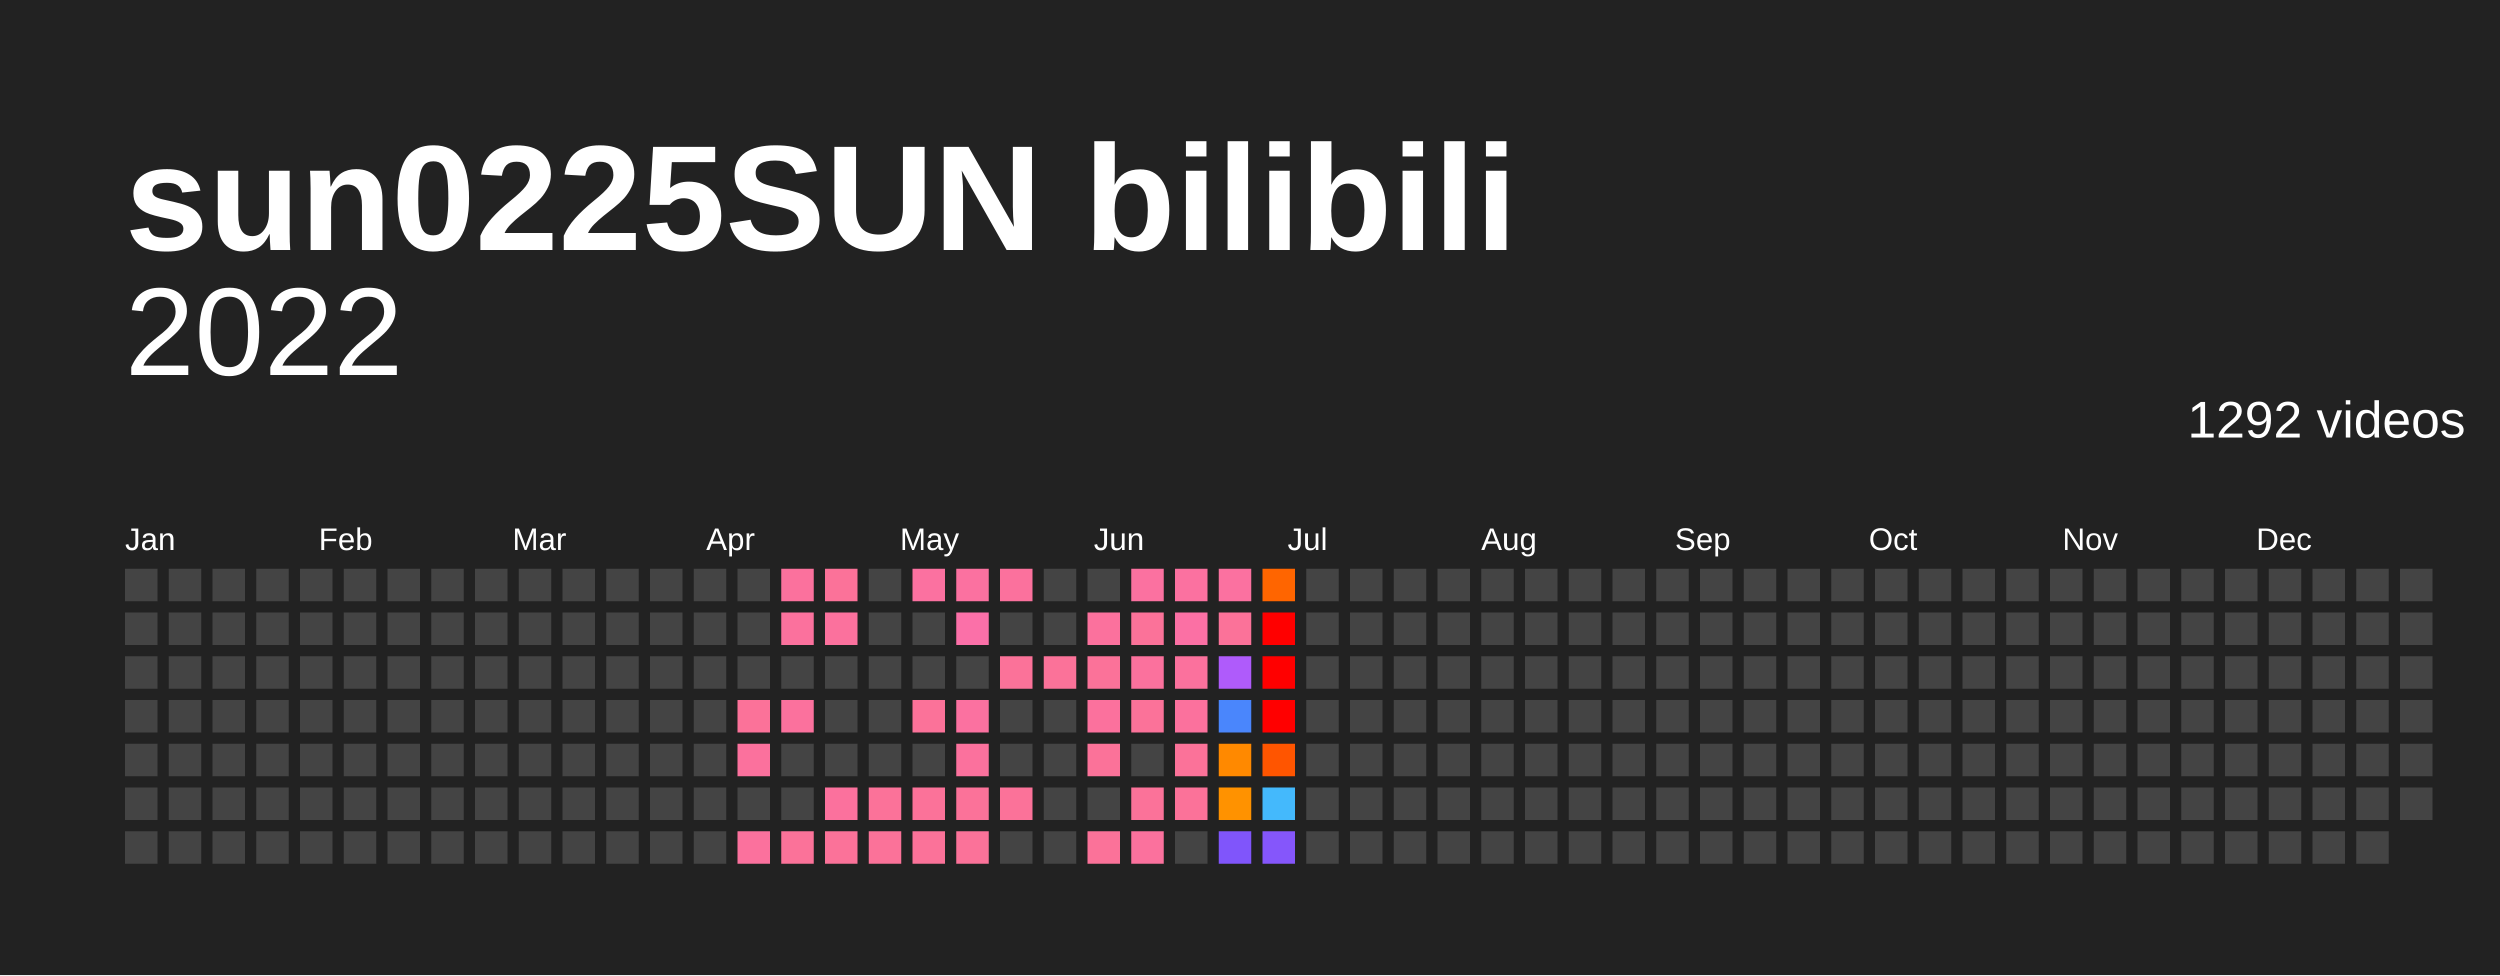
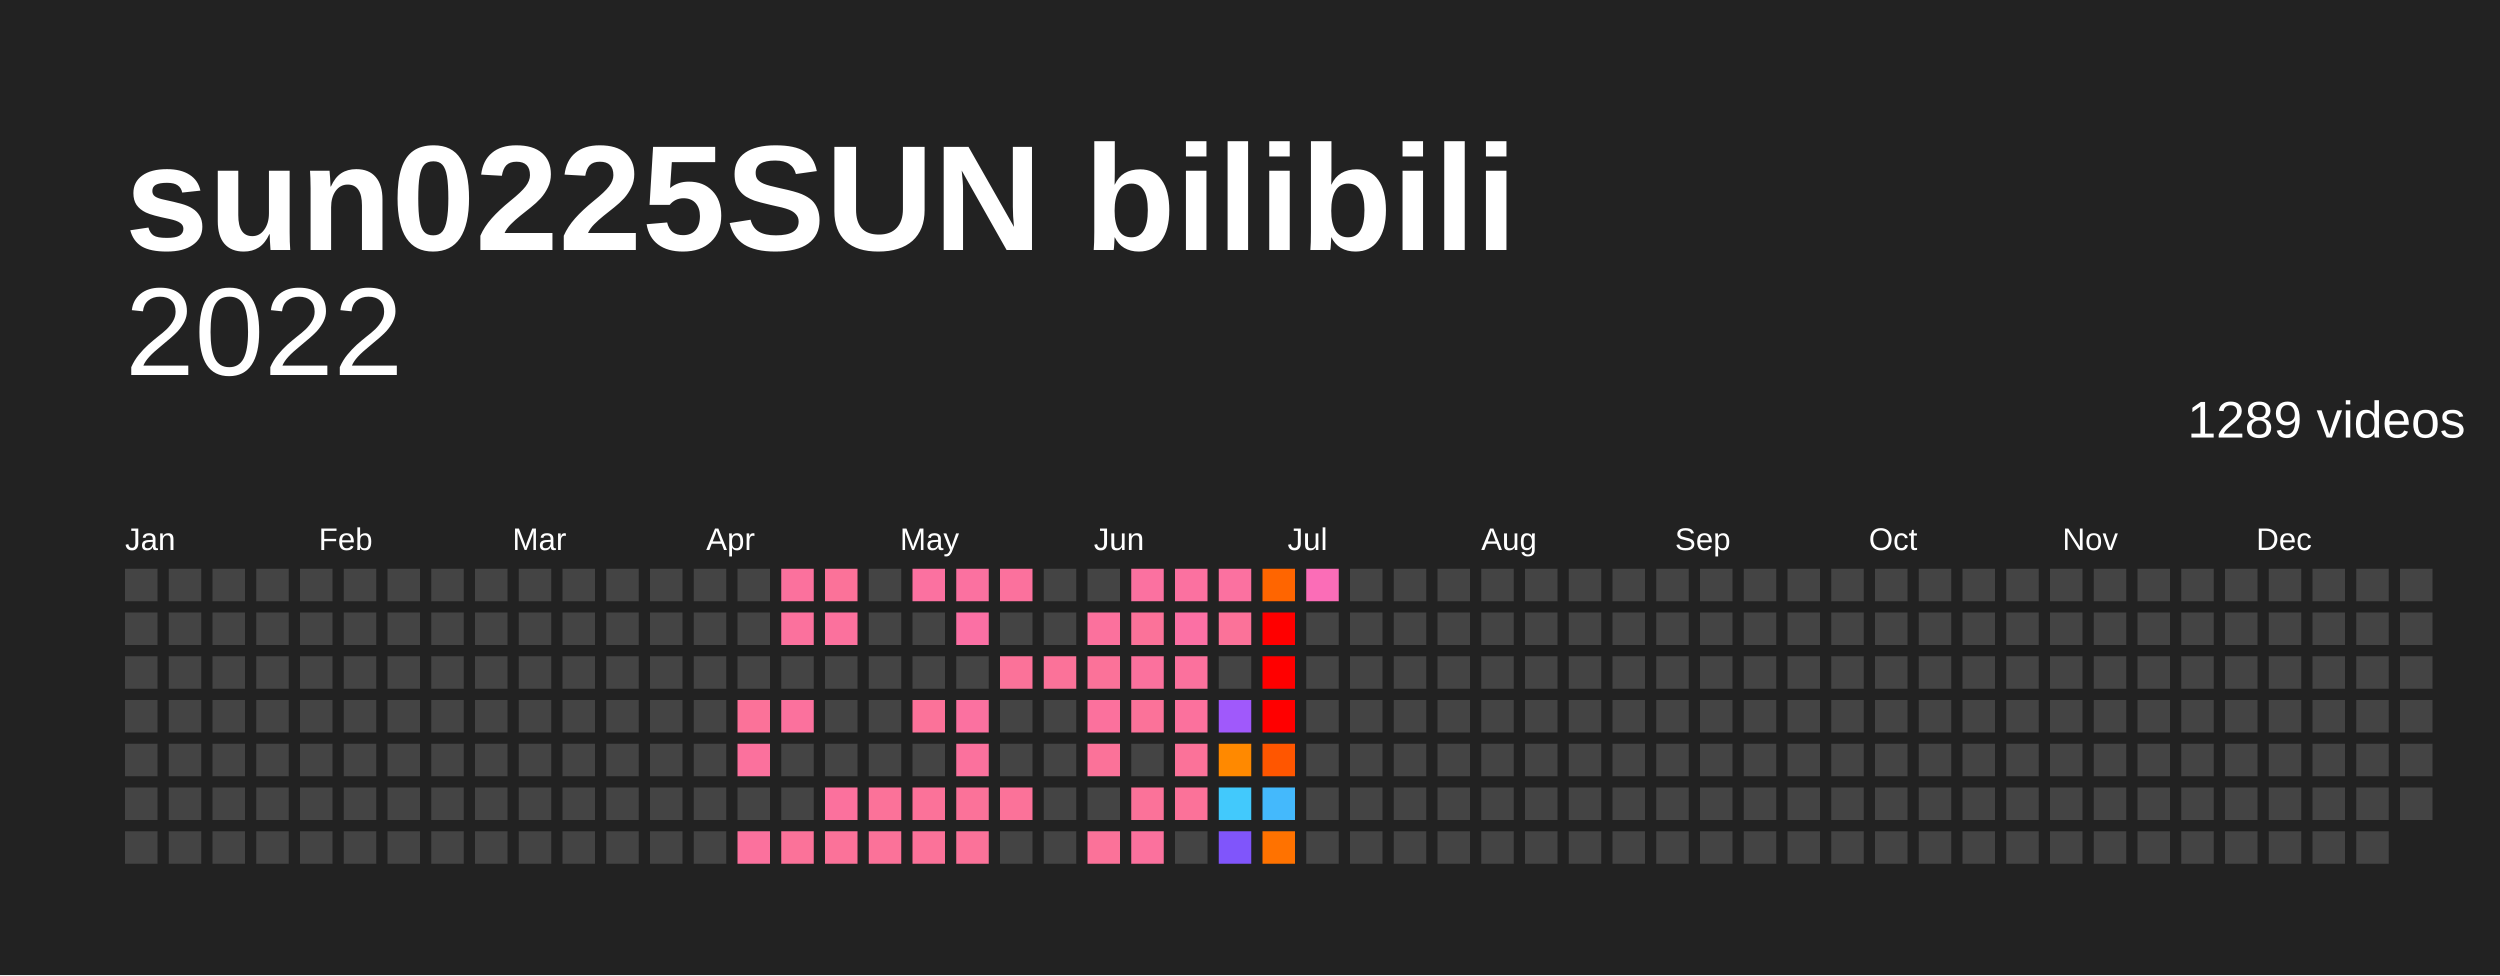
<svg xmlns="http://www.w3.org/2000/svg" baseProfile="full" height="78mm" version="1.1" viewBox="0,0,200,78" width="200mm">
  <defs />
  <rect fill="#222222" height="78" width="200" x="0" y="0" />
  <text fill="#FFFFFF" style="font-size:12px; font-family:Arial; font-weight:bold;" x="10" y="20">sun0225SUN bilibili</text>
  <text alignment-baseline="hanging" fill="#FFFFFF" style="font-size:10.0px; font-family:Arial;" x="10" y="30">2022</text>
-   <text alignment-baseline="hanging" fill="#FFFFFF" style="font-size:4.125px; font-family:Arial;" x="175" y="35">1292 videos</text>
+   <text alignment-baseline="hanging" fill="#FFFFFF" style="font-size:4.125px; font-family:Arial;" x="175" y="35">1289 videos</text>
  <text fill="#FFFFFF" style="font-size:2.5px; font-family:Arial" x="10.0" y="44">Jan</text>
  <text fill="#FFFFFF" style="font-size:2.5px; font-family:Arial" x="25.5" y="44">Feb</text>
  <text fill="#FFFFFF" style="font-size:2.5px; font-family:Arial" x="41.0" y="44">Mar</text>
  <text fill="#FFFFFF" style="font-size:2.5px; font-family:Arial" x="56.5" y="44">Apr</text>
  <text fill="#FFFFFF" style="font-size:2.5px; font-family:Arial" x="72.0" y="44">May</text>
  <text fill="#FFFFFF" style="font-size:2.5px; font-family:Arial" x="87.5" y="44">Jun</text>
  <text fill="#FFFFFF" style="font-size:2.5px; font-family:Arial" x="103.0" y="44">Jul</text>
  <text fill="#FFFFFF" style="font-size:2.5px; font-family:Arial" x="118.5" y="44">Aug</text>
  <text fill="#FFFFFF" style="font-size:2.5px; font-family:Arial" x="134.0" y="44">Sep</text>
  <text fill="#FFFFFF" style="font-size:2.5px; font-family:Arial" x="149.5" y="44">Oct</text>
  <text fill="#FFFFFF" style="font-size:2.5px; font-family:Arial" x="165.0" y="44">Nov</text>
  <text fill="#FFFFFF" style="font-size:2.5px; font-family:Arial" x="180.5" y="44">Dec</text>
  <rect fill="#444444" height="2.6" width="2.6" x="10.0" y="45.5" />
  <rect fill="#444444" height="2.6" width="2.6" x="10.0" y="49.0" />
  <rect fill="#444444" height="2.6" width="2.6" x="10.0" y="52.5" />
  <rect fill="#444444" height="2.6" width="2.6" x="10.0" y="56.0" />
  <rect fill="#444444" height="2.6" width="2.6" x="10.0" y="59.5" />
  <rect fill="#444444" height="2.6" width="2.6" x="10.0" y="63.0" />
  <rect fill="#444444" height="2.6" width="2.6" x="10.0" y="66.5" />
  <rect fill="#444444" height="2.6" width="2.6" x="13.5" y="45.5" />
  <rect fill="#444444" height="2.6" width="2.6" x="13.5" y="49.0" />
  <rect fill="#444444" height="2.6" width="2.6" x="13.5" y="52.5" />
  <rect fill="#444444" height="2.6" width="2.6" x="13.5" y="56.0" />
  <rect fill="#444444" height="2.6" width="2.6" x="13.5" y="59.5" />
  <rect fill="#444444" height="2.6" width="2.6" x="13.5" y="63.0" />
  <rect fill="#444444" height="2.6" width="2.6" x="13.5" y="66.5" />
  <rect fill="#444444" height="2.6" width="2.6" x="17.0" y="45.5" />
  <rect fill="#444444" height="2.6" width="2.6" x="17.0" y="49.0" />
  <rect fill="#444444" height="2.6" width="2.6" x="17.0" y="52.5" />
  <rect fill="#444444" height="2.6" width="2.6" x="17.0" y="56.0" />
  <rect fill="#444444" height="2.6" width="2.6" x="17.0" y="59.5" />
  <rect fill="#444444" height="2.6" width="2.6" x="17.0" y="63.0" />
  <rect fill="#444444" height="2.6" width="2.6" x="17.0" y="66.5" />
  <rect fill="#444444" height="2.6" width="2.6" x="20.5" y="45.5" />
  <rect fill="#444444" height="2.6" width="2.6" x="20.5" y="49.0" />
  <rect fill="#444444" height="2.6" width="2.6" x="20.5" y="52.5" />
  <rect fill="#444444" height="2.6" width="2.6" x="20.5" y="56.0" />
  <rect fill="#444444" height="2.6" width="2.6" x="20.5" y="59.5" />
  <rect fill="#444444" height="2.6" width="2.6" x="20.5" y="63.0" />
  <rect fill="#444444" height="2.6" width="2.6" x="20.5" y="66.5" />
  <rect fill="#444444" height="2.6" width="2.6" x="24.0" y="45.5" />
  <rect fill="#444444" height="2.6" width="2.6" x="24.0" y="49.0" />
  <rect fill="#444444" height="2.6" width="2.6" x="24.0" y="52.5" />
  <rect fill="#444444" height="2.6" width="2.6" x="24.0" y="56.0" />
  <rect fill="#444444" height="2.6" width="2.6" x="24.0" y="59.5" />
  <rect fill="#444444" height="2.6" width="2.6" x="24.0" y="63.0" />
  <rect fill="#444444" height="2.6" width="2.6" x="24.0" y="66.5" />
  <rect fill="#444444" height="2.6" width="2.6" x="27.5" y="45.5" />
  <rect fill="#444444" height="2.6" width="2.6" x="27.5" y="49.0" />
  <rect fill="#444444" height="2.6" width="2.6" x="27.5" y="52.5" />
  <rect fill="#444444" height="2.6" width="2.6" x="27.5" y="56.0" />
  <rect fill="#444444" height="2.6" width="2.6" x="27.5" y="59.5" />
  <rect fill="#444444" height="2.6" width="2.6" x="27.5" y="63.0" />
  <rect fill="#444444" height="2.6" width="2.6" x="27.5" y="66.5" />
  <rect fill="#444444" height="2.6" width="2.6" x="31.0" y="45.5" />
  <rect fill="#444444" height="2.6" width="2.6" x="31.0" y="49.0" />
  <rect fill="#444444" height="2.6" width="2.6" x="31.0" y="52.5" />
  <rect fill="#444444" height="2.6" width="2.6" x="31.0" y="56.0" />
  <rect fill="#444444" height="2.6" width="2.6" x="31.0" y="59.5" />
  <rect fill="#444444" height="2.6" width="2.6" x="31.0" y="63.0" />
  <rect fill="#444444" height="2.6" width="2.6" x="31.0" y="66.5" />
  <rect fill="#444444" height="2.6" width="2.6" x="34.5" y="45.5" />
  <rect fill="#444444" height="2.6" width="2.6" x="34.5" y="49.0" />
  <rect fill="#444444" height="2.6" width="2.6" x="34.5" y="52.5" />
  <rect fill="#444444" height="2.6" width="2.6" x="34.5" y="56.0" />
  <rect fill="#444444" height="2.6" width="2.6" x="34.5" y="59.5" />
  <rect fill="#444444" height="2.6" width="2.6" x="34.5" y="63.0" />
  <rect fill="#444444" height="2.6" width="2.6" x="34.5" y="66.5" />
  <rect fill="#444444" height="2.6" width="2.6" x="38.0" y="45.5" />
  <rect fill="#444444" height="2.6" width="2.6" x="38.0" y="49.0" />
  <rect fill="#444444" height="2.6" width="2.6" x="38.0" y="52.5" />
  <rect fill="#444444" height="2.6" width="2.6" x="38.0" y="56.0" />
  <rect fill="#444444" height="2.6" width="2.6" x="38.0" y="59.5" />
  <rect fill="#444444" height="2.6" width="2.6" x="38.0" y="63.0" />
  <rect fill="#444444" height="2.6" width="2.6" x="38.0" y="66.5" />
  <rect fill="#444444" height="2.6" width="2.6" x="41.5" y="45.5" />
  <rect fill="#444444" height="2.6" width="2.6" x="41.5" y="49.0" />
  <rect fill="#444444" height="2.6" width="2.6" x="41.5" y="52.5" />
  <rect fill="#444444" height="2.6" width="2.6" x="41.5" y="56.0" />
  <rect fill="#444444" height="2.6" width="2.6" x="41.5" y="59.5" />
  <rect fill="#444444" height="2.6" width="2.6" x="41.5" y="63.0" />
  <rect fill="#444444" height="2.6" width="2.6" x="41.5" y="66.5" />
  <rect fill="#444444" height="2.6" width="2.6" x="45.0" y="45.5" />
  <rect fill="#444444" height="2.6" width="2.6" x="45.0" y="49.0" />
  <rect fill="#444444" height="2.6" width="2.6" x="45.0" y="52.5" />
  <rect fill="#444444" height="2.6" width="2.6" x="45.0" y="56.0" />
  <rect fill="#444444" height="2.6" width="2.6" x="45.0" y="59.5" />
  <rect fill="#444444" height="2.6" width="2.6" x="45.0" y="63.0" />
  <rect fill="#444444" height="2.6" width="2.6" x="45.0" y="66.5" />
  <rect fill="#444444" height="2.6" width="2.6" x="48.5" y="45.5" />
  <rect fill="#444444" height="2.6" width="2.6" x="48.5" y="49.0" />
  <rect fill="#444444" height="2.6" width="2.6" x="48.5" y="52.5" />
  <rect fill="#444444" height="2.6" width="2.6" x="48.5" y="56.0" />
  <rect fill="#444444" height="2.6" width="2.6" x="48.5" y="59.5" />
  <rect fill="#444444" height="2.6" width="2.6" x="48.5" y="63.0" />
  <rect fill="#444444" height="2.6" width="2.6" x="48.5" y="66.5" />
  <rect fill="#444444" height="2.6" width="2.6" x="52.0" y="45.5" />
  <rect fill="#444444" height="2.6" width="2.6" x="52.0" y="49.0" />
  <rect fill="#444444" height="2.6" width="2.6" x="52.0" y="52.5" />
  <rect fill="#444444" height="2.6" width="2.6" x="52.0" y="56.0" />
  <rect fill="#444444" height="2.6" width="2.6" x="52.0" y="59.5" />
  <rect fill="#444444" height="2.6" width="2.6" x="52.0" y="63.0" />
  <rect fill="#444444" height="2.6" width="2.6" x="52.0" y="66.5" />
  <rect fill="#444444" height="2.6" width="2.6" x="55.5" y="45.5" />
  <rect fill="#444444" height="2.6" width="2.6" x="55.5" y="49.0" />
  <rect fill="#444444" height="2.6" width="2.6" x="55.5" y="52.5" />
  <rect fill="#444444" height="2.6" width="2.6" x="55.5" y="56.0" />
  <rect fill="#444444" height="2.6" width="2.6" x="55.5" y="59.5" />
  <rect fill="#444444" height="2.6" width="2.6" x="55.5" y="63.0" />
  <rect fill="#444444" height="2.6" width="2.6" x="55.5" y="66.5" />
  <rect fill="#444444" height="2.6" width="2.6" x="59.0" y="45.5" />
  <rect fill="#444444" height="2.6" width="2.6" x="59.0" y="49.0" />
  <rect fill="#444444" height="2.6" width="2.6" x="59.0" y="52.5" />
  <rect fill="#fb7299" height="2.6" width="2.6" x="59.0" y="56.0" />
  <rect fill="#fb719d" height="2.6" width="2.6" x="59.0" y="59.5" />
  <rect fill="#444444" height="2.6" width="2.6" x="59.0" y="63.0" />
  <rect fill="#fb719d" height="2.6" width="2.6" x="59.0" y="66.5" />
  <rect fill="#fb719d" height="2.6" width="2.6" x="62.5" y="45.5" />
  <rect fill="#fb719d" height="2.6" width="2.6" x="62.5" y="49.0" />
  <rect fill="#444444" height="2.6" width="2.6" x="62.5" y="52.5" />
  <rect fill="#fb719d" height="2.6" width="2.6" x="62.5" y="56.0" />
  <rect fill="#444444" height="2.6" width="2.6" x="62.5" y="59.5" />
  <rect fill="#444444" height="2.6" width="2.6" x="62.5" y="63.0" />
  <rect fill="#fb7299" height="2.6" width="2.6" x="62.5" y="66.5" />
  <rect fill="#fb7299" height="2.6" width="2.6" x="66.0" y="45.5" />
  <rect fill="#fb719d" height="2.6" width="2.6" x="66.0" y="49.0" />
  <rect fill="#444444" height="2.6" width="2.6" x="66.0" y="52.5" />
  <rect fill="#444444" height="2.6" width="2.6" x="66.0" y="56.0" />
  <rect fill="#444444" height="2.6" width="2.6" x="66.0" y="59.5" />
  <rect fill="#fb719d" height="2.6" width="2.6" x="66.0" y="63.0" />
  <rect fill="#fb7299" height="2.6" width="2.6" x="66.0" y="66.5" />
  <rect fill="#444444" height="2.6" width="2.6" x="69.5" y="45.5" />
  <rect fill="#444444" height="2.6" width="2.6" x="69.5" y="49.0" />
  <rect fill="#444444" height="2.6" width="2.6" x="69.5" y="52.5" />
  <rect fill="#444444" height="2.6" width="2.6" x="69.5" y="56.0" />
  <rect fill="#444444" height="2.6" width="2.6" x="69.5" y="59.5" />
  <rect fill="#fb7299" height="2.6" width="2.6" x="69.5" y="63.0" />
  <rect fill="#fb7299" height="2.6" width="2.6" x="69.5" y="66.5" />
  <rect fill="#fb71a0" height="2.6" width="2.6" x="73.0" y="45.5" />
  <rect fill="#444444" height="2.6" width="2.6" x="73.0" y="49.0" />
  <rect fill="#444444" height="2.6" width="2.6" x="73.0" y="52.5" />
  <rect fill="#fb7299" height="2.6" width="2.6" x="73.0" y="56.0" />
  <rect fill="#444444" height="2.6" width="2.6" x="73.0" y="59.5" />
  <rect fill="#fb7299" height="2.6" width="2.6" x="73.0" y="63.0" />
  <rect fill="#fb7299" height="2.6" width="2.6" x="73.0" y="66.5" />
  <rect fill="#fb71a0" height="2.6" width="2.6" x="76.5" y="45.5" />
-   <rect fill="#fb70a8" height="2.6" width="2.6" x="76.5" y="49.0" />
+   <rect fill="#fb70a4" height="2.6" width="2.6" x="76.5" y="49.0" />
  <rect fill="#444444" height="2.6" width="2.6" x="76.5" y="52.5" />
  <rect fill="#fb71a0" height="2.6" width="2.6" x="76.5" y="56.0" />
  <rect fill="#fb719d" height="2.6" width="2.6" x="76.5" y="59.5" />
  <rect fill="#fb7299" height="2.6" width="2.6" x="76.5" y="63.0" />
  <rect fill="#fb7299" height="2.6" width="2.6" x="76.5" y="66.5" />
  <rect fill="#fb719d" height="2.6" width="2.6" x="80.0" y="45.5" />
  <rect fill="#444444" height="2.6" width="2.6" x="80.0" y="49.0" />
  <rect fill="#fb7299" height="2.6" width="2.6" x="80.0" y="52.5" />
  <rect fill="#444444" height="2.6" width="2.6" x="80.0" y="56.0" />
  <rect fill="#444444" height="2.6" width="2.6" x="80.0" y="59.5" />
  <rect fill="#fb7299" height="2.6" width="2.6" x="80.0" y="63.0" />
  <rect fill="#444444" height="2.6" width="2.6" x="80.0" y="66.5" />
  <rect fill="#444444" height="2.6" width="2.6" x="83.5" y="45.5" />
  <rect fill="#444444" height="2.6" width="2.6" x="83.5" y="49.0" />
  <rect fill="#fb7299" height="2.6" width="2.6" x="83.5" y="52.5" />
  <rect fill="#444444" height="2.6" width="2.6" x="83.5" y="56.0" />
  <rect fill="#444444" height="2.6" width="2.6" x="83.5" y="59.5" />
  <rect fill="#444444" height="2.6" width="2.6" x="83.5" y="63.0" />
  <rect fill="#444444" height="2.6" width="2.6" x="83.5" y="66.5" />
  <rect fill="#444444" height="2.6" width="2.6" x="87.0" y="45.5" />
  <rect fill="#fb719d" height="2.6" width="2.6" x="87.0" y="49.0" />
  <rect fill="#fb7299" height="2.6" width="2.6" x="87.0" y="52.5" />
  <rect fill="#fb719d" height="2.6" width="2.6" x="87.0" y="56.0" />
  <rect fill="#fb7299" height="2.6" width="2.6" x="87.0" y="59.5" />
  <rect fill="#444444" height="2.6" width="2.6" x="87.0" y="63.0" />
  <rect fill="#fb7299" height="2.6" width="2.6" x="87.0" y="66.5" />
  <rect fill="#fb71a0" height="2.6" width="2.6" x="90.5" y="45.5" />
  <rect fill="#fb7299" height="2.6" width="2.6" x="90.5" y="49.0" />
  <rect fill="#fb719d" height="2.6" width="2.6" x="90.5" y="52.5" />
  <rect fill="#fb7299" height="2.6" width="2.6" x="90.5" y="56.0" />
  <rect fill="#444444" height="2.6" width="2.6" x="90.5" y="59.5" />
  <rect fill="#fb7299" height="2.6" width="2.6" x="90.5" y="63.0" />
  <rect fill="#fb719d" height="2.6" width="2.6" x="90.5" y="66.5" />
  <rect fill="#fb71a0" height="2.6" width="2.6" x="94.0" y="45.5" />
  <rect fill="#fb70a4" height="2.6" width="2.6" x="94.0" y="49.0" />
  <rect fill="#fb719d" height="2.6" width="2.6" x="94.0" y="52.5" />
  <rect fill="#fb719d" height="2.6" width="2.6" x="94.0" y="56.0" />
  <rect fill="#fb7299" height="2.6" width="2.6" x="94.0" y="59.5" />
  <rect fill="#fb7299" height="2.6" width="2.6" x="94.0" y="63.0" />
  <rect fill="#444444" height="2.6" width="2.6" x="94.0" y="66.5" />
  <rect fill="#fb71a0" height="2.6" width="2.6" x="97.5" y="45.5" />
  <rect fill="#fb7299" height="2.6" width="2.6" x="97.5" y="49.0" />
-   <rect fill="#af5bfb" height="2.6" width="2.6" x="97.5" y="52.5" />
-   <rect fill="#4a86fc" height="2.6" width="2.6" x="97.5" y="56.0" />
+   <rect fill="#444444" height="2.6" width="2.6" x="97.5" y="52.5" />
+   <rect fill="#a059fb" height="2.6" width="2.6" x="97.5" y="56.0" />
  <rect fill="#ff8900" height="2.6" width="2.6" x="97.5" y="59.5" />
-   <rect fill="#ff9200" height="2.6" width="2.6" x="97.5" y="63.0" />
+   <rect fill="#42c9fc" height="2.6" width="2.6" x="97.5" y="63.0" />
  <rect fill="#8055fb" height="2.6" width="2.6" x="97.5" y="66.5" />
  <rect fill="#ff6500" height="2.6" width="2.6" x="101.0" y="45.5" />
  <rect fill="red" height="2.6" width="2.6" x="101.0" y="49.0" />
  <rect fill="red" height="2.6" width="2.6" x="101.0" y="52.5" />
  <rect fill="red" height="2.6" width="2.6" x="101.0" y="56.0" />
-   <rect fill="#ff5500" height="2.6" width="2.6" x="101.0" y="59.5" />
+   <rect fill="#ff5600" height="2.6" width="2.6" x="101.0" y="59.5" />
  <rect fill="#44b9fc" height="2.6" width="2.6" x="101.0" y="63.0" />
-   <rect fill="#8556fb" height="2.6" width="2.6" x="101.0" y="66.5" />
-   <rect fill="#444444" height="2.6" width="2.6" x="104.5" y="45.5" />
+   <rect fill="#ff7200" height="2.6" width="2.6" x="101.0" y="66.5" />
+   <rect fill="#fb6db7" height="2.6" width="2.6" x="104.5" y="45.5" />
  <rect fill="#444444" height="2.6" width="2.6" x="104.5" y="49.0" />
  <rect fill="#444444" height="2.6" width="2.6" x="104.5" y="52.5" />
  <rect fill="#444444" height="2.6" width="2.6" x="104.5" y="56.0" />
  <rect fill="#444444" height="2.6" width="2.6" x="104.5" y="59.5" />
  <rect fill="#444444" height="2.6" width="2.6" x="104.5" y="63.0" />
  <rect fill="#444444" height="2.6" width="2.6" x="104.5" y="66.5" />
  <rect fill="#444444" height="2.6" width="2.6" x="108.0" y="45.5" />
  <rect fill="#444444" height="2.6" width="2.6" x="108.0" y="49.0" />
  <rect fill="#444444" height="2.6" width="2.6" x="108.0" y="52.5" />
  <rect fill="#444444" height="2.6" width="2.6" x="108.0" y="56.0" />
  <rect fill="#444444" height="2.6" width="2.6" x="108.0" y="59.5" />
  <rect fill="#444444" height="2.6" width="2.6" x="108.0" y="63.0" />
  <rect fill="#444444" height="2.6" width="2.6" x="108.0" y="66.5" />
  <rect fill="#444444" height="2.6" width="2.6" x="111.5" y="45.5" />
  <rect fill="#444444" height="2.6" width="2.6" x="111.5" y="49.0" />
  <rect fill="#444444" height="2.6" width="2.6" x="111.5" y="52.5" />
  <rect fill="#444444" height="2.6" width="2.6" x="111.5" y="56.0" />
  <rect fill="#444444" height="2.6" width="2.6" x="111.5" y="59.5" />
  <rect fill="#444444" height="2.6" width="2.6" x="111.5" y="63.0" />
  <rect fill="#444444" height="2.6" width="2.6" x="111.5" y="66.5" />
  <rect fill="#444444" height="2.6" width="2.6" x="115.0" y="45.5" />
  <rect fill="#444444" height="2.6" width="2.6" x="115.0" y="49.0" />
  <rect fill="#444444" height="2.6" width="2.6" x="115.0" y="52.5" />
  <rect fill="#444444" height="2.6" width="2.6" x="115.0" y="56.0" />
  <rect fill="#444444" height="2.6" width="2.6" x="115.0" y="59.5" />
  <rect fill="#444444" height="2.6" width="2.6" x="115.0" y="63.0" />
  <rect fill="#444444" height="2.6" width="2.6" x="115.0" y="66.5" />
  <rect fill="#444444" height="2.6" width="2.6" x="118.5" y="45.5" />
  <rect fill="#444444" height="2.6" width="2.6" x="118.5" y="49.0" />
  <rect fill="#444444" height="2.6" width="2.6" x="118.5" y="52.5" />
  <rect fill="#444444" height="2.6" width="2.6" x="118.5" y="56.0" />
  <rect fill="#444444" height="2.6" width="2.6" x="118.5" y="59.5" />
  <rect fill="#444444" height="2.6" width="2.6" x="118.5" y="63.0" />
  <rect fill="#444444" height="2.6" width="2.6" x="118.5" y="66.5" />
  <rect fill="#444444" height="2.6" width="2.6" x="122.0" y="45.5" />
  <rect fill="#444444" height="2.6" width="2.6" x="122.0" y="49.0" />
  <rect fill="#444444" height="2.6" width="2.6" x="122.0" y="52.5" />
  <rect fill="#444444" height="2.6" width="2.6" x="122.0" y="56.0" />
  <rect fill="#444444" height="2.6" width="2.6" x="122.0" y="59.5" />
  <rect fill="#444444" height="2.6" width="2.6" x="122.0" y="63.0" />
  <rect fill="#444444" height="2.6" width="2.6" x="122.0" y="66.5" />
  <rect fill="#444444" height="2.6" width="2.6" x="125.5" y="45.5" />
  <rect fill="#444444" height="2.6" width="2.6" x="125.5" y="49.0" />
  <rect fill="#444444" height="2.6" width="2.6" x="125.5" y="52.5" />
  <rect fill="#444444" height="2.6" width="2.6" x="125.5" y="56.0" />
  <rect fill="#444444" height="2.6" width="2.6" x="125.5" y="59.5" />
  <rect fill="#444444" height="2.6" width="2.6" x="125.5" y="63.0" />
  <rect fill="#444444" height="2.6" width="2.6" x="125.5" y="66.5" />
  <rect fill="#444444" height="2.6" width="2.6" x="129.0" y="45.5" />
  <rect fill="#444444" height="2.6" width="2.6" x="129.0" y="49.0" />
  <rect fill="#444444" height="2.6" width="2.6" x="129.0" y="52.5" />
  <rect fill="#444444" height="2.6" width="2.6" x="129.0" y="56.0" />
  <rect fill="#444444" height="2.6" width="2.6" x="129.0" y="59.5" />
  <rect fill="#444444" height="2.6" width="2.6" x="129.0" y="63.0" />
  <rect fill="#444444" height="2.6" width="2.6" x="129.0" y="66.5" />
  <rect fill="#444444" height="2.6" width="2.6" x="132.5" y="45.5" />
  <rect fill="#444444" height="2.6" width="2.6" x="132.5" y="49.0" />
  <rect fill="#444444" height="2.6" width="2.6" x="132.5" y="52.5" />
  <rect fill="#444444" height="2.6" width="2.6" x="132.5" y="56.0" />
  <rect fill="#444444" height="2.6" width="2.6" x="132.5" y="59.5" />
  <rect fill="#444444" height="2.6" width="2.6" x="132.5" y="63.0" />
  <rect fill="#444444" height="2.6" width="2.6" x="132.5" y="66.5" />
  <rect fill="#444444" height="2.6" width="2.6" x="136.0" y="45.5" />
  <rect fill="#444444" height="2.6" width="2.6" x="136.0" y="49.0" />
  <rect fill="#444444" height="2.6" width="2.6" x="136.0" y="52.5" />
  <rect fill="#444444" height="2.6" width="2.6" x="136.0" y="56.0" />
  <rect fill="#444444" height="2.6" width="2.6" x="136.0" y="59.5" />
  <rect fill="#444444" height="2.6" width="2.6" x="136.0" y="63.0" />
  <rect fill="#444444" height="2.6" width="2.6" x="136.0" y="66.5" />
  <rect fill="#444444" height="2.6" width="2.6" x="139.5" y="45.5" />
  <rect fill="#444444" height="2.6" width="2.6" x="139.5" y="49.0" />
  <rect fill="#444444" height="2.6" width="2.6" x="139.5" y="52.5" />
  <rect fill="#444444" height="2.6" width="2.6" x="139.5" y="56.0" />
  <rect fill="#444444" height="2.6" width="2.6" x="139.5" y="59.5" />
  <rect fill="#444444" height="2.6" width="2.6" x="139.5" y="63.0" />
  <rect fill="#444444" height="2.6" width="2.6" x="139.5" y="66.5" />
  <rect fill="#444444" height="2.6" width="2.6" x="143.0" y="45.5" />
  <rect fill="#444444" height="2.6" width="2.6" x="143.0" y="49.0" />
  <rect fill="#444444" height="2.6" width="2.6" x="143.0" y="52.5" />
  <rect fill="#444444" height="2.6" width="2.6" x="143.0" y="56.0" />
  <rect fill="#444444" height="2.6" width="2.6" x="143.0" y="59.5" />
  <rect fill="#444444" height="2.6" width="2.6" x="143.0" y="63.0" />
  <rect fill="#444444" height="2.6" width="2.6" x="143.0" y="66.5" />
  <rect fill="#444444" height="2.6" width="2.6" x="146.5" y="45.5" />
  <rect fill="#444444" height="2.6" width="2.6" x="146.5" y="49.0" />
  <rect fill="#444444" height="2.6" width="2.6" x="146.5" y="52.5" />
  <rect fill="#444444" height="2.6" width="2.6" x="146.5" y="56.0" />
  <rect fill="#444444" height="2.6" width="2.6" x="146.5" y="59.5" />
  <rect fill="#444444" height="2.6" width="2.6" x="146.5" y="63.0" />
  <rect fill="#444444" height="2.6" width="2.6" x="146.5" y="66.5" />
  <rect fill="#444444" height="2.6" width="2.6" x="150.0" y="45.5" />
  <rect fill="#444444" height="2.6" width="2.6" x="150.0" y="49.0" />
  <rect fill="#444444" height="2.6" width="2.6" x="150.0" y="52.5" />
  <rect fill="#444444" height="2.6" width="2.6" x="150.0" y="56.0" />
  <rect fill="#444444" height="2.6" width="2.6" x="150.0" y="59.5" />
  <rect fill="#444444" height="2.6" width="2.6" x="150.0" y="63.0" />
  <rect fill="#444444" height="2.6" width="2.6" x="150.0" y="66.5" />
  <rect fill="#444444" height="2.6" width="2.6" x="153.5" y="45.5" />
  <rect fill="#444444" height="2.6" width="2.6" x="153.5" y="49.0" />
  <rect fill="#444444" height="2.6" width="2.6" x="153.5" y="52.5" />
  <rect fill="#444444" height="2.6" width="2.6" x="153.5" y="56.0" />
  <rect fill="#444444" height="2.6" width="2.6" x="153.5" y="59.5" />
  <rect fill="#444444" height="2.6" width="2.6" x="153.5" y="63.0" />
  <rect fill="#444444" height="2.6" width="2.6" x="153.5" y="66.5" />
  <rect fill="#444444" height="2.6" width="2.6" x="157.0" y="45.5" />
  <rect fill="#444444" height="2.6" width="2.6" x="157.0" y="49.0" />
  <rect fill="#444444" height="2.6" width="2.6" x="157.0" y="52.5" />
  <rect fill="#444444" height="2.6" width="2.6" x="157.0" y="56.0" />
  <rect fill="#444444" height="2.6" width="2.6" x="157.0" y="59.5" />
  <rect fill="#444444" height="2.6" width="2.6" x="157.0" y="63.0" />
  <rect fill="#444444" height="2.6" width="2.6" x="157.0" y="66.5" />
  <rect fill="#444444" height="2.6" width="2.6" x="160.5" y="45.5" />
  <rect fill="#444444" height="2.6" width="2.6" x="160.5" y="49.0" />
  <rect fill="#444444" height="2.6" width="2.6" x="160.5" y="52.5" />
  <rect fill="#444444" height="2.6" width="2.6" x="160.5" y="56.0" />
  <rect fill="#444444" height="2.6" width="2.6" x="160.5" y="59.5" />
  <rect fill="#444444" height="2.6" width="2.6" x="160.5" y="63.0" />
  <rect fill="#444444" height="2.6" width="2.6" x="160.5" y="66.5" />
  <rect fill="#444444" height="2.6" width="2.6" x="164.0" y="45.5" />
  <rect fill="#444444" height="2.6" width="2.6" x="164.0" y="49.0" />
  <rect fill="#444444" height="2.6" width="2.6" x="164.0" y="52.5" />
  <rect fill="#444444" height="2.6" width="2.6" x="164.0" y="56.0" />
  <rect fill="#444444" height="2.6" width="2.6" x="164.0" y="59.5" />
  <rect fill="#444444" height="2.6" width="2.6" x="164.0" y="63.0" />
  <rect fill="#444444" height="2.6" width="2.6" x="164.0" y="66.5" />
  <rect fill="#444444" height="2.6" width="2.6" x="167.5" y="45.5" />
  <rect fill="#444444" height="2.6" width="2.6" x="167.5" y="49.0" />
  <rect fill="#444444" height="2.6" width="2.6" x="167.5" y="52.5" />
  <rect fill="#444444" height="2.6" width="2.6" x="167.5" y="56.0" />
  <rect fill="#444444" height="2.6" width="2.6" x="167.5" y="59.5" />
  <rect fill="#444444" height="2.6" width="2.6" x="167.5" y="63.0" />
  <rect fill="#444444" height="2.6" width="2.6" x="167.5" y="66.5" />
  <rect fill="#444444" height="2.6" width="2.6" x="171.0" y="45.5" />
  <rect fill="#444444" height="2.6" width="2.6" x="171.0" y="49.0" />
  <rect fill="#444444" height="2.6" width="2.6" x="171.0" y="52.5" />
  <rect fill="#444444" height="2.6" width="2.6" x="171.0" y="56.0" />
  <rect fill="#444444" height="2.6" width="2.6" x="171.0" y="59.5" />
  <rect fill="#444444" height="2.6" width="2.6" x="171.0" y="63.0" />
  <rect fill="#444444" height="2.6" width="2.6" x="171.0" y="66.5" />
  <rect fill="#444444" height="2.6" width="2.6" x="174.5" y="45.5" />
  <rect fill="#444444" height="2.6" width="2.6" x="174.5" y="49.0" />
  <rect fill="#444444" height="2.6" width="2.6" x="174.5" y="52.5" />
  <rect fill="#444444" height="2.6" width="2.6" x="174.5" y="56.0" />
  <rect fill="#444444" height="2.6" width="2.6" x="174.5" y="59.5" />
  <rect fill="#444444" height="2.6" width="2.6" x="174.5" y="63.0" />
  <rect fill="#444444" height="2.6" width="2.6" x="174.5" y="66.5" />
  <rect fill="#444444" height="2.6" width="2.6" x="178.0" y="45.5" />
  <rect fill="#444444" height="2.6" width="2.6" x="178.0" y="49.0" />
  <rect fill="#444444" height="2.6" width="2.6" x="178.0" y="52.5" />
  <rect fill="#444444" height="2.6" width="2.6" x="178.0" y="56.0" />
  <rect fill="#444444" height="2.6" width="2.6" x="178.0" y="59.5" />
  <rect fill="#444444" height="2.6" width="2.6" x="178.0" y="63.0" />
  <rect fill="#444444" height="2.6" width="2.6" x="178.0" y="66.5" />
  <rect fill="#444444" height="2.6" width="2.6" x="181.5" y="45.5" />
  <rect fill="#444444" height="2.6" width="2.6" x="181.5" y="49.0" />
  <rect fill="#444444" height="2.6" width="2.6" x="181.5" y="52.5" />
  <rect fill="#444444" height="2.6" width="2.6" x="181.5" y="56.0" />
  <rect fill="#444444" height="2.6" width="2.6" x="181.5" y="59.5" />
  <rect fill="#444444" height="2.6" width="2.6" x="181.5" y="63.0" />
  <rect fill="#444444" height="2.6" width="2.6" x="181.5" y="66.5" />
  <rect fill="#444444" height="2.6" width="2.6" x="185.0" y="45.5" />
  <rect fill="#444444" height="2.6" width="2.6" x="185.0" y="49.0" />
  <rect fill="#444444" height="2.6" width="2.6" x="185.0" y="52.5" />
  <rect fill="#444444" height="2.6" width="2.6" x="185.0" y="56.0" />
  <rect fill="#444444" height="2.6" width="2.6" x="185.0" y="59.5" />
  <rect fill="#444444" height="2.6" width="2.6" x="185.0" y="63.0" />
  <rect fill="#444444" height="2.6" width="2.6" x="185.0" y="66.5" />
  <rect fill="#444444" height="2.6" width="2.6" x="188.5" y="45.5" />
  <rect fill="#444444" height="2.6" width="2.6" x="188.5" y="49.0" />
  <rect fill="#444444" height="2.6" width="2.6" x="188.5" y="52.5" />
  <rect fill="#444444" height="2.6" width="2.6" x="188.5" y="56.0" />
  <rect fill="#444444" height="2.6" width="2.6" x="188.5" y="59.5" />
  <rect fill="#444444" height="2.6" width="2.6" x="188.5" y="63.0" />
  <rect fill="#444444" height="2.6" width="2.6" x="188.5" y="66.5" />
  <rect fill="#444444" height="2.6" width="2.6" x="192.0" y="45.5" />
  <rect fill="#444444" height="2.6" width="2.6" x="192.0" y="49.0" />
  <rect fill="#444444" height="2.6" width="2.6" x="192.0" y="52.5" />
  <rect fill="#444444" height="2.6" width="2.6" x="192.0" y="56.0" />
  <rect fill="#444444" height="2.6" width="2.6" x="192.0" y="59.5" />
  <rect fill="#444444" height="2.6" width="2.6" x="192.0" y="63.0" />
</svg>
